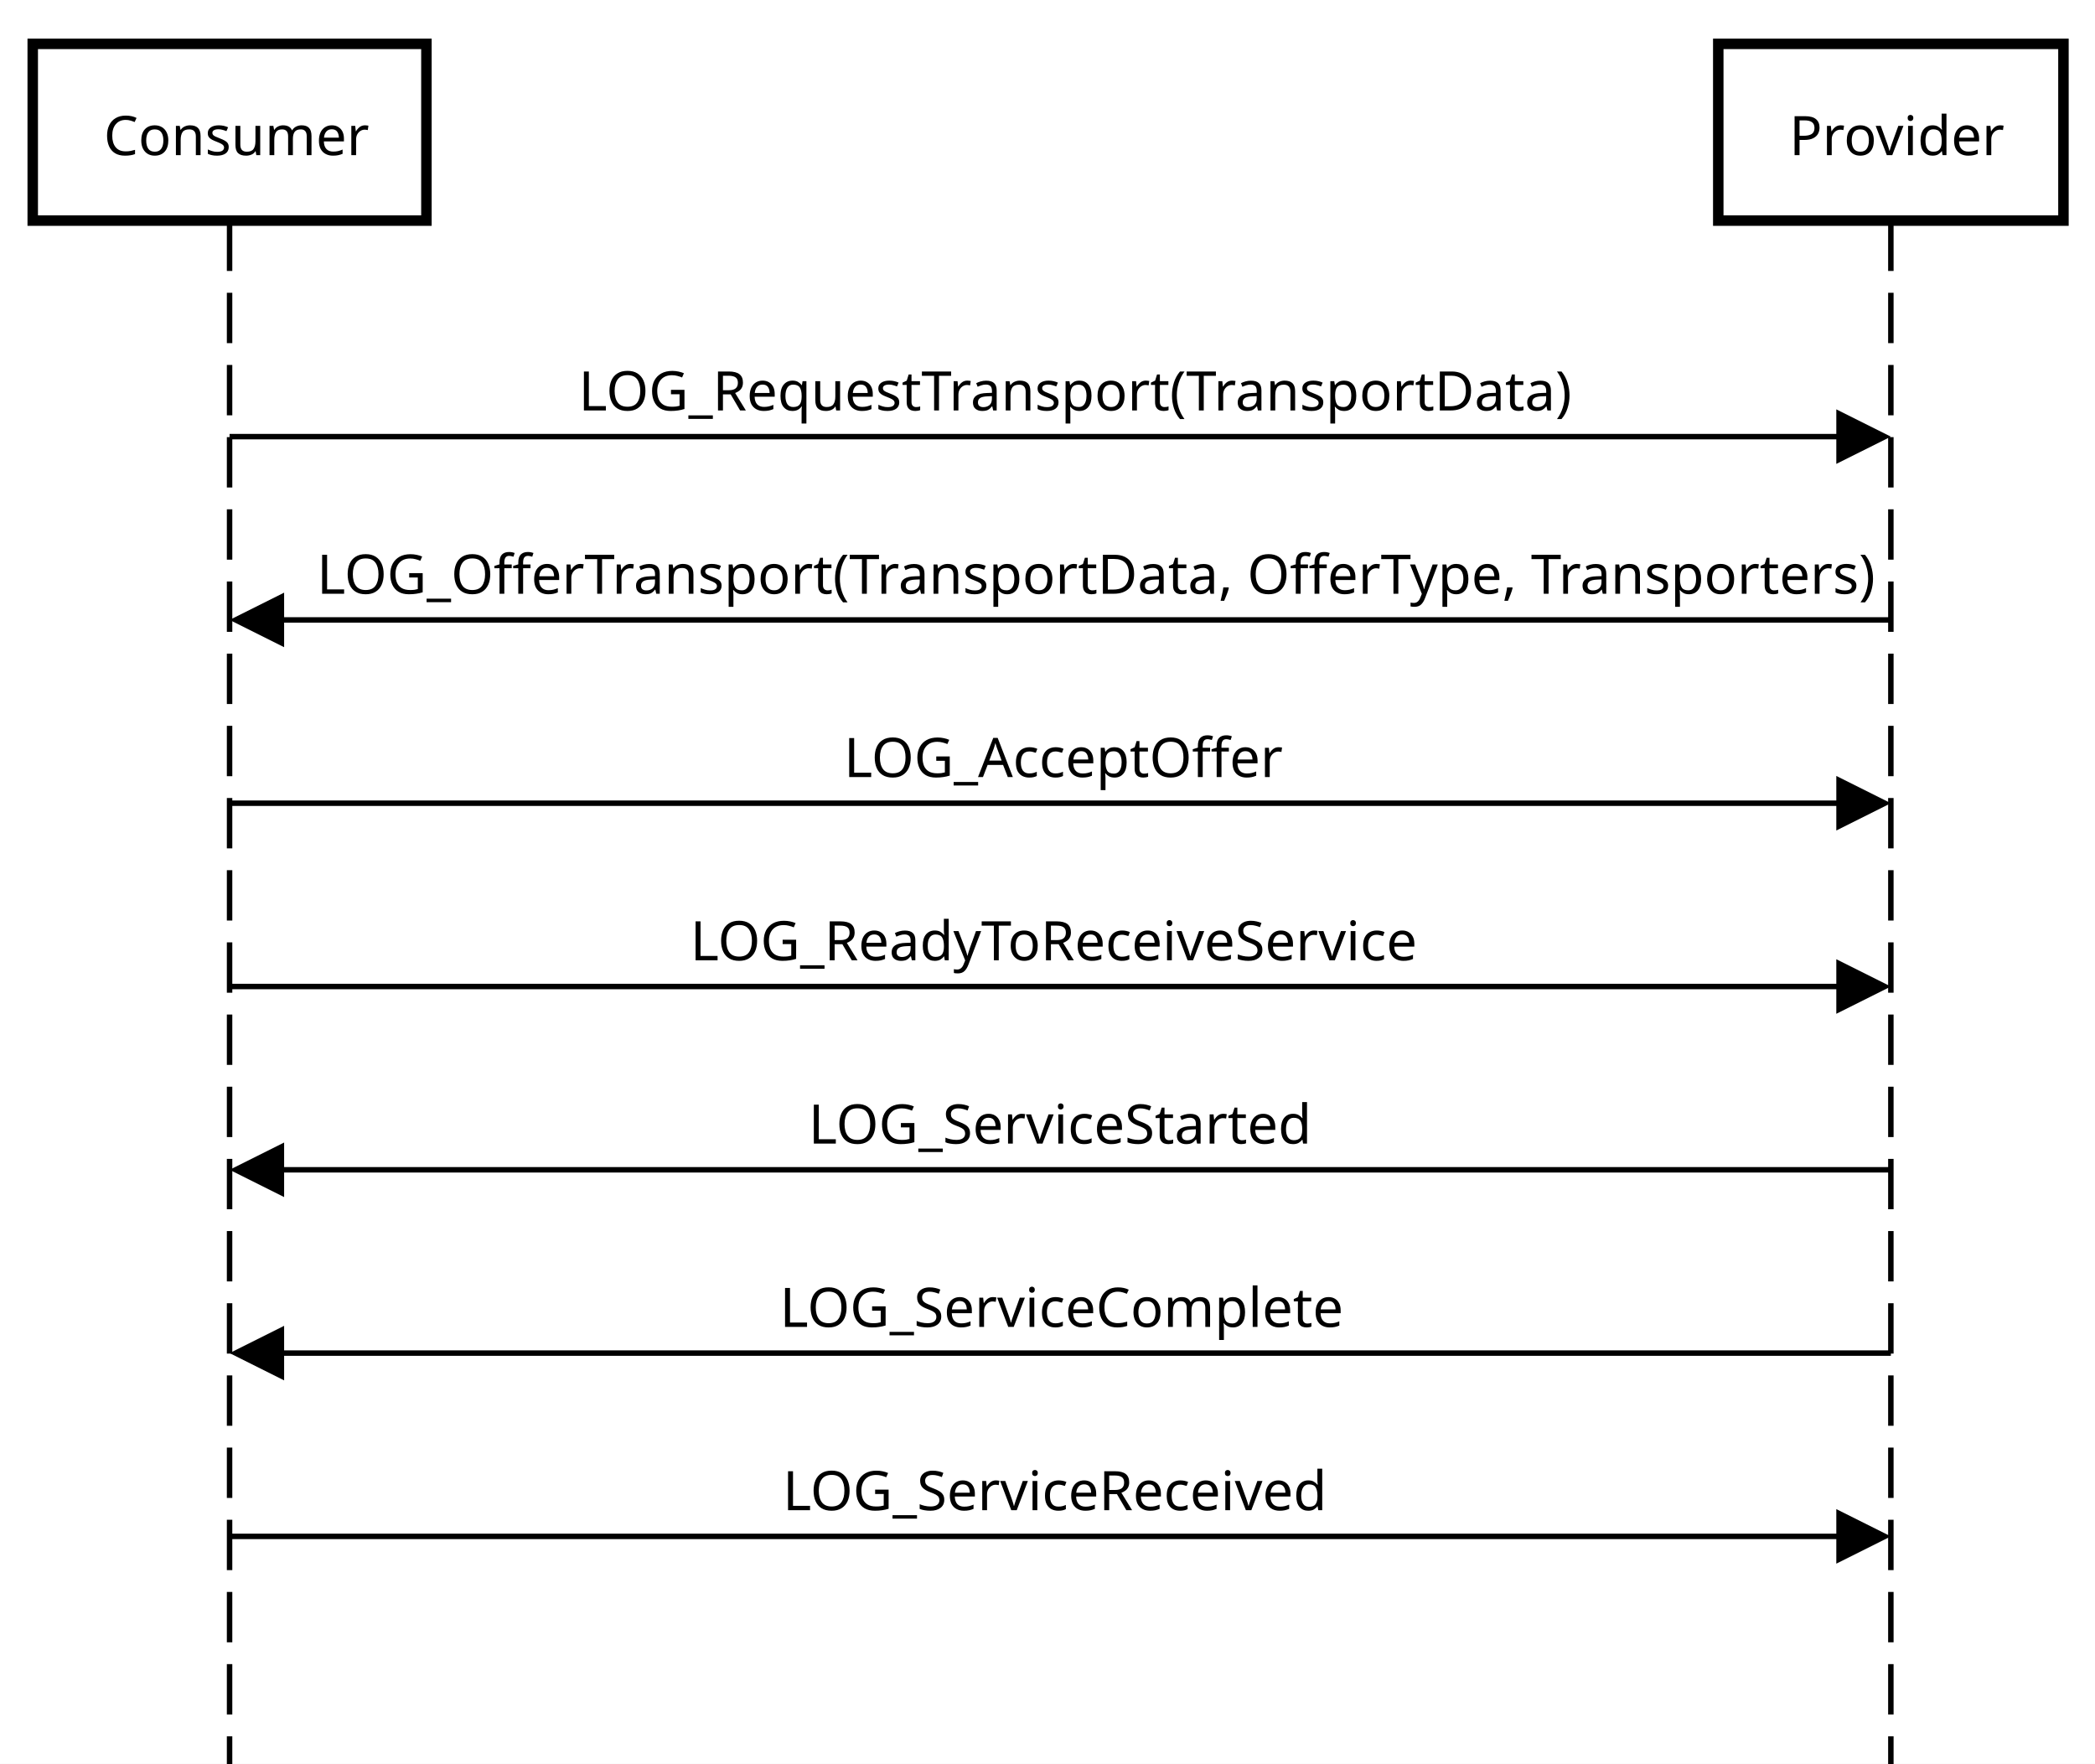
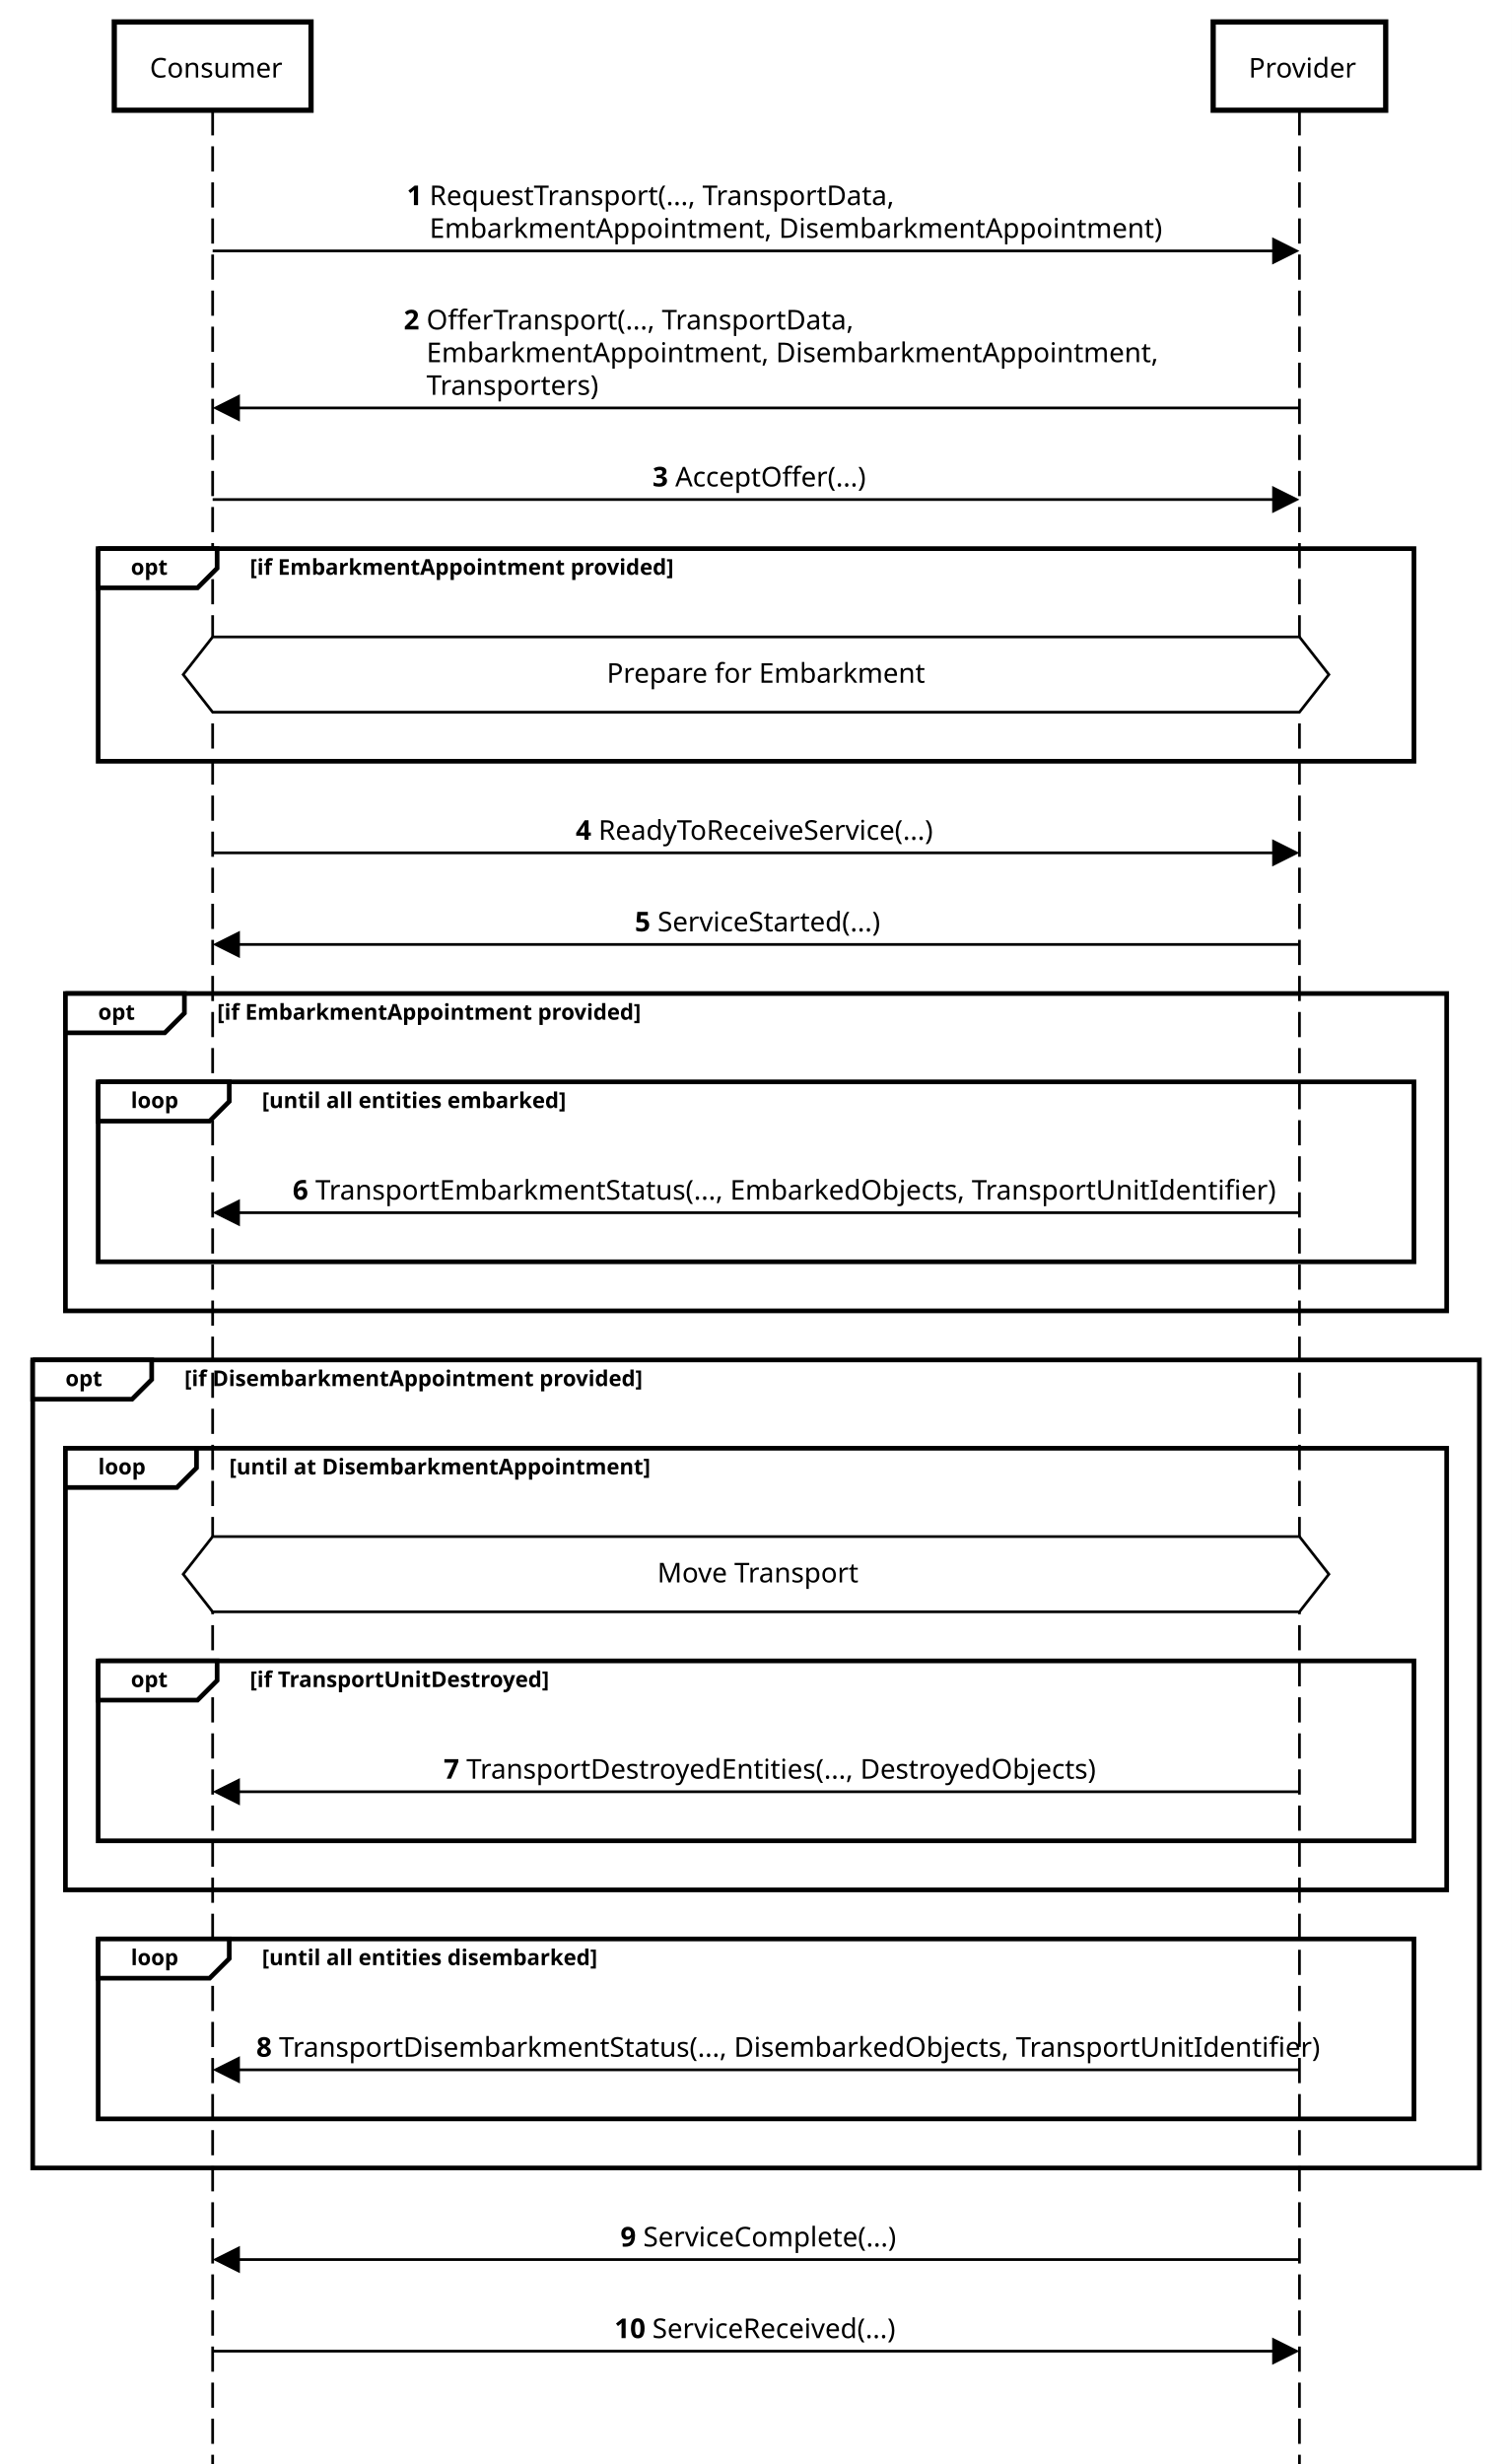
- <svg xmlns="http://www.w3.org/2000/svg" version="1.1" width="563" height="474">
+ <svg xmlns="http://www.w3.org/2000/svg" version="1.1" width="813" height="1325">
  <defs />
  <g>
    <g />
    <g />
    <g />
    <g />
    <g />
    <g />
    <g />
-     <g>
-       <rect fill="white" stroke="none" x="0" y="0" width="563" height="474" />
-     </g>
-     <g />
-     <g>
-       <path fill="none" stroke="black" paint-order="fill stroke markers" d=" M 61.695 59.284 L 61.695 474.45" stroke-miterlimit="10" stroke-width="1.466" stroke-dasharray="13.532,5.864" />
-       <path fill="none" stroke="black" paint-order="fill stroke markers" d=" M 508.141 59.284 L 508.141 474.45" stroke-miterlimit="10" stroke-width="1.466" stroke-dasharray="13.532,5.864" />
+     <g />
+     <g />
+     <g />
+     <g />
+     <g />
+     <g />
+     <g />
+     <g />
+     <g />
+     <g />
+     <g />
+     <g />
+     <g />
+     <g />
+     <g />
+     <g />
+     <g />
+     <g />
+     <g>
+       <rect fill="white" stroke="none" x="0" y="0" width="813" height="1325" />
+     </g>
+     <g />
+     <g>
+       <path fill="none" stroke="black" paint-order="fill stroke markers" d=" M 114.346 59.284 L 114.346 1325.891" stroke-miterlimit="10" stroke-width="1.466" stroke-dasharray="13.532,5.864" />
+       <path fill="none" stroke="black" paint-order="fill stroke markers" d=" M 698.724 59.284 L 698.724 1325.891" stroke-miterlimit="10" stroke-width="1.466" stroke-dasharray="13.532,5.864" />
    </g>
    <g>
      <path fill="none" stroke="none" />
      <g>
-         <path fill="white" stroke="black" paint-order="fill stroke markers" d=" M 8.796 11.786 L 114.593 11.786 L 114.593 59.284 L 8.796 59.284 L 8.796 11.786 Z" stroke-miterlimit="10" stroke-width="2.815" stroke-dasharray="" />
-       </g>
-       <g>
-         <g />
-         <text fill="black" stroke="none" font-family="sans-serif" font-size="11pt" font-style="normal" font-weight="normal" text-decoration="normal" x="27.883" y="41.692" text-anchor="start" dominant-baseline="alphabetic">Consumer</text>
+         <path fill="white" stroke="black" paint-order="fill stroke markers" d=" M 61.448 11.786 L 167.245 11.786 L 167.245 59.284 L 61.448 59.284 L 61.448 11.786 Z" stroke-miterlimit="10" stroke-width="2.815" stroke-dasharray="" />
+       </g>
+       <g>
+         <g />
+         <text fill="black" stroke="none" font-family="sans-serif" font-size="11pt" font-style="normal" font-weight="normal" text-decoration="normal" x="80.535" y="41.692" text-anchor="start" dominant-baseline="alphabetic">Consumer</text>
      </g>
      <path fill="none" stroke="none" />
      <g>
-         <path fill="white" stroke="black" paint-order="fill stroke markers" d=" M 461.759 11.786 L 554.522 11.786 L 554.522 59.284 L 461.759 59.284 L 461.759 11.786 Z" stroke-miterlimit="10" stroke-width="2.815" stroke-dasharray="" />
-       </g>
-       <g>
-         <g />
-         <text fill="black" stroke="none" font-family="sans-serif" font-size="11pt" font-style="normal" font-weight="normal" text-decoration="normal" x="480.846" y="41.692" text-anchor="start" dominant-baseline="alphabetic">Provider</text>
-       </g>
-     </g>
-     <g>
-       <g>
-         <g>
-           <rect fill="white" stroke="none" x="152.859" y="94.468" width="264.118" height="22.869" />
-         </g>
-         <text fill="black" stroke="none" font-family="sans-serif" font-size="11pt" font-style="normal" font-weight="normal" text-decoration="normal" x="155.497" y="110.3" text-anchor="start" dominant-baseline="alphabetic">LOG_RequestTransport(TransportData)</text>
-       </g>
-       <g>
-         <path fill="none" stroke="black" paint-order="fill stroke markers" d=" M 61.695 117.337 L 505.209 117.337" stroke-miterlimit="10" stroke-width="1.466" stroke-dasharray="" />
-         <g transform="translate(508.1406,117.337) translate(-508.1406,-117.337)">
-           <path fill="black" stroke="none" paint-order="stroke fill markers" d=" M 493.481 110.007 L 508.141 117.337 L 493.481 124.667 Z" />
-         </g>
-       </g>
-       <g>
-         <g>
-           <rect fill="white" stroke="none" x="82.512" y="143.725" width="404.812" height="22.869" />
-         </g>
-         <text fill="black" stroke="none" font-family="sans-serif" font-size="11pt" font-style="normal" font-weight="normal" text-decoration="normal" x="85.15" y="159.557" text-anchor="start" dominant-baseline="alphabetic">LOG_OfferTransport(TransportData, OfferType, Transporters)</text>
-       </g>
-       <g>
-         <path fill="none" stroke="black" paint-order="fill stroke markers" d=" M 508.141 166.594 L 64.627 166.594" stroke-miterlimit="10" stroke-width="1.466" stroke-dasharray="" />
-         <g transform="translate(61.69466,166.5939) translate(-61.69466,-166.5939)">
-           <path fill="black" stroke="none" paint-order="stroke fill markers" d=" M 76.354 159.264 L 61.695 166.594 L 76.354 173.924 Z" />
-         </g>
-       </g>
-       <g>
-         <g>
-           <rect fill="white" stroke="none" x="224.151" y="192.982" width="121.534" height="22.869" />
-         </g>
-         <text fill="black" stroke="none" font-family="sans-serif" font-size="11pt" font-style="normal" font-weight="normal" text-decoration="normal" x="226.79" y="208.814" text-anchor="start" dominant-baseline="alphabetic">LOG_AcceptOffer</text>
-       </g>
-       <g>
-         <path fill="none" stroke="black" paint-order="fill stroke markers" d=" M 61.695 215.851 L 505.209 215.851" stroke-miterlimit="10" stroke-width="1.466" stroke-dasharray="" />
-         <g transform="translate(508.1406,215.8509) translate(-508.1406,-215.8509)">
-           <path fill="black" stroke="none" paint-order="stroke fill markers" d=" M 493.481 208.521 L 508.141 215.851 L 493.481 223.181 Z" />
-         </g>
-       </g>
-       <g>
-         <g>
-           <rect fill="white" stroke="none" x="182.869" y="242.238" width="204.096" height="22.869" />
-         </g>
-         <text fill="black" stroke="none" font-family="sans-serif" font-size="11pt" font-style="normal" font-weight="normal" text-decoration="normal" x="185.508" y="258.071" text-anchor="start" dominant-baseline="alphabetic">LOG_ReadyToReceiveService</text>
-       </g>
-       <g>
-         <path fill="none" stroke="black" paint-order="fill stroke markers" d=" M 61.695 265.108 L 505.209 265.108" stroke-miterlimit="10" stroke-width="1.466" stroke-dasharray="" />
-         <g transform="translate(508.1406,265.1078) translate(-508.1406,-265.1078)">
-           <path fill="black" stroke="none" paint-order="stroke fill markers" d=" M 493.481 257.778 L 508.141 265.108 L 493.481 272.438 Z" />
-         </g>
-       </g>
-       <g>
-         <g>
-           <rect fill="white" stroke="none" x="214.648" y="291.495" width="140.539" height="22.869" />
-         </g>
-         <text fill="black" stroke="none" font-family="sans-serif" font-size="11pt" font-style="normal" font-weight="normal" text-decoration="normal" x="217.287" y="307.328" text-anchor="start" dominant-baseline="alphabetic">LOG_ServiceStarted</text>
-       </g>
-       <g>
-         <path fill="none" stroke="black" paint-order="fill stroke markers" d=" M 508.141 314.365 L 64.627 314.365" stroke-miterlimit="10" stroke-width="1.466" stroke-dasharray="" />
-         <g transform="translate(61.69466,314.3647) translate(-61.69466,-314.3647)">
-           <path fill="black" stroke="none" paint-order="stroke fill markers" d=" M 76.354 307.035 L 61.695 314.365 L 76.354 321.695 Z" />
-         </g>
-       </g>
-       <g>
-         <g>
-           <rect fill="white" stroke="none" x="206.91" y="340.752" width="156.015" height="22.869" />
-         </g>
-         <text fill="black" stroke="none" font-family="sans-serif" font-size="11pt" font-style="normal" font-weight="normal" text-decoration="normal" x="209.549" y="356.585" text-anchor="start" dominant-baseline="alphabetic">LOG_ServiceComplete</text>
-       </g>
-       <g>
-         <path fill="none" stroke="black" paint-order="fill stroke markers" d=" M 508.141 363.622 L 64.627 363.622" stroke-miterlimit="10" stroke-width="1.466" stroke-dasharray="" />
-         <g transform="translate(61.69466,363.6216) translate(-61.69466,-363.6216)">
-           <path fill="black" stroke="none" paint-order="stroke fill markers" d=" M 76.354 356.292 L 61.695 363.622 L 76.354 370.952 Z" />
-         </g>
-       </g>
-       <g>
-         <g>
-           <rect fill="white" stroke="none" x="207.723" y="390.009" width="154.39" height="22.869" />
-         </g>
-         <text fill="black" stroke="none" font-family="sans-serif" font-size="11pt" font-style="normal" font-weight="normal" text-decoration="normal" x="210.361" y="405.842" text-anchor="start" dominant-baseline="alphabetic">LOG_ServiceReceived</text>
-       </g>
-       <g>
-         <path fill="none" stroke="black" paint-order="fill stroke markers" d=" M 61.695 412.879 L 505.209 412.879" stroke-miterlimit="10" stroke-width="1.466" stroke-dasharray="" />
-         <g transform="translate(508.1406,412.8785) translate(-508.1406,-412.8785)">
-           <path fill="black" stroke="none" paint-order="stroke fill markers" d=" M 493.481 405.549 L 508.141 412.879 L 493.481 420.208 Z" />
-         </g>
+         <path fill="white" stroke="black" paint-order="fill stroke markers" d=" M 652.342 11.786 L 745.105 11.786 L 745.105 59.284 L 652.342 59.284 L 652.342 11.786 Z" stroke-miterlimit="10" stroke-width="2.815" stroke-dasharray="" />
+       </g>
+       <g>
+         <g />
+         <text fill="black" stroke="none" font-family="sans-serif" font-size="11pt" font-style="normal" font-weight="normal" text-decoration="normal" x="671.429" y="41.692" text-anchor="start" dominant-baseline="alphabetic">Provider</text>
+       </g>
+     </g>
+     <g>
+       <g>
+         <g>
+           <rect fill="white" stroke="none" x="216.083" y="94.468" width="260.861" height="22.869" />
+         </g>
+         <g>
+           <rect fill="white" stroke="none" x="228.309" y="112.059" width="368.678" height="22.869" />
+         </g>
+         <text fill="black" stroke="none" font-family="sans-serif" font-size="11pt" font-style="normal" font-weight="normal" text-decoration="normal" x="230.948" y="110.3" text-anchor="start" dominant-baseline="alphabetic">RequestTransport(..., TransportData, </text>
+         <g>
+           <text fill="black" stroke="none" font-family="sans-serif" font-size="11pt" font-style="normal" font-weight="bold" text-decoration="normal" x="218.722" y="110.3" text-anchor="start" dominant-baseline="alphabetic">1 </text>
+         </g>
+         <text fill="black" stroke="none" font-family="sans-serif" font-size="11pt" font-style="normal" font-weight="normal" text-decoration="normal" x="230.948" y="127.892" text-anchor="start" dominant-baseline="alphabetic">EmbarkmentAppointment, DisembarkmentAppointment)</text>
+       </g>
+       <g>
+         <path fill="none" stroke="black" paint-order="fill stroke markers" d=" M 114.346 134.929 L 695.792 134.929" stroke-miterlimit="10" stroke-width="1.466" stroke-dasharray="" />
+         <g transform="translate(698.7236,134.9288) translate(-698.7236,-134.9288)">
+           <path fill="black" stroke="none" paint-order="stroke fill markers" d=" M 684.064 127.599 L 698.724 134.929 L 684.064 142.259 Z" />
+         </g>
+       </g>
+       <g>
+         <g>
+           <rect fill="white" stroke="none" x="214.451" y="161.316" width="238.585" height="22.869" />
+         </g>
+         <g>
+           <rect fill="white" stroke="none" x="226.677" y="178.908" width="371.942" height="22.869" />
+         </g>
+         <g>
+           <rect fill="white" stroke="none" x="226.677" y="196.5" width="92.722" height="22.869" />
+         </g>
+         <text fill="black" stroke="none" font-family="sans-serif" font-size="11pt" font-style="normal" font-weight="normal" text-decoration="normal" x="229.316" y="177.149" text-anchor="start" dominant-baseline="alphabetic">OfferTransport(..., TransportData, </text>
+         <g>
+           <text fill="black" stroke="none" font-family="sans-serif" font-size="11pt" font-style="normal" font-weight="bold" text-decoration="normal" x="217.09" y="177.149" text-anchor="start" dominant-baseline="alphabetic">2 </text>
+         </g>
+         <text fill="black" stroke="none" font-family="sans-serif" font-size="11pt" font-style="normal" font-weight="normal" text-decoration="normal" x="229.316" y="194.741" text-anchor="start" dominant-baseline="alphabetic">EmbarkmentAppointment, DisembarkmentAppointment, </text>
+         <text fill="black" stroke="none" font-family="sans-serif" font-size="11pt" font-style="normal" font-weight="normal" text-decoration="normal" x="229.316" y="212.333" text-anchor="start" dominant-baseline="alphabetic">Transporters)</text>
+       </g>
+       <g>
+         <path fill="none" stroke="black" paint-order="fill stroke markers" d=" M 698.724 219.369 L 117.278 219.369" stroke-miterlimit="10" stroke-width="1.466" stroke-dasharray="" />
+         <g transform="translate(114.3464,219.3692) translate(-114.3464,-219.3692)">
+           <path fill="black" stroke="none" paint-order="stroke fill markers" d=" M 129.006 212.039 L 114.346 219.369 L 129.006 226.699 Z" />
+         </g>
+       </g>
+       <g>
+         <g>
+           <rect fill="white" stroke="none" x="348.22" y="245.757" width="116.63" height="22.869" />
+         </g>
+         <text fill="black" stroke="none" font-family="sans-serif" font-size="11pt" font-style="normal" font-weight="normal" text-decoration="normal" x="363.085" y="261.589" text-anchor="start" dominant-baseline="alphabetic">AcceptOffer(...)</text>
+         <g>
+           <text fill="black" stroke="none" font-family="sans-serif" font-size="11pt" font-style="normal" font-weight="bold" text-decoration="normal" x="350.859" y="261.589" text-anchor="start" dominant-baseline="alphabetic">3 </text>
+         </g>
+       </g>
+       <g>
+         <path fill="none" stroke="black" paint-order="fill stroke markers" d=" M 114.346 268.626 L 695.792 268.626" stroke-miterlimit="10" stroke-width="1.466" stroke-dasharray="" />
+         <g transform="translate(698.7236,268.6261) translate(-698.7236,-268.6261)">
+           <path fill="black" stroke="none" paint-order="stroke fill markers" d=" M 684.064 261.296 L 698.724 268.626 L 684.064 275.956 Z" />
+         </g>
+       </g>
+       <path fill="white" stroke="black" paint-order="fill stroke markers" d=" M 114.346 342.512 L 698.724 342.512 L 714.556 362.742 L 698.724 382.973 L 114.346 382.973 L 98.514 362.742 L 114.346 342.512" stroke-miterlimit="10" stroke-width="1.466" stroke-dasharray="" />
+       <g>
+         <text fill="black" stroke="none" font-family="sans-serif" font-size="11pt" font-style="normal" font-weight="normal" text-decoration="normal" x="326.281" y="367.14" text-anchor="start" dominant-baseline="alphabetic">Prepare for Embarkment</text>
+       </g>
+       <g>
+         <g>
+           <rect fill="white" stroke="none" x="306.939" y="435.748" width="199.193" height="22.869" />
+         </g>
+         <text fill="black" stroke="none" font-family="sans-serif" font-size="11pt" font-style="normal" font-weight="normal" text-decoration="normal" x="321.803" y="451.58" text-anchor="start" dominant-baseline="alphabetic">ReadyToReceiveService(...)</text>
+         <g>
+           <text fill="black" stroke="none" font-family="sans-serif" font-size="11pt" font-style="normal" font-weight="bold" text-decoration="normal" x="309.577" y="451.58" text-anchor="start" dominant-baseline="alphabetic">4 </text>
+         </g>
+       </g>
+       <g>
+         <path fill="none" stroke="black" paint-order="fill stroke markers" d=" M 114.346 458.617 L 695.792 458.617" stroke-miterlimit="10" stroke-width="1.466" stroke-dasharray="" />
+         <g transform="translate(698.7236,458.6171) translate(-698.7236,-458.6171)">
+           <path fill="black" stroke="none" paint-order="stroke fill markers" d=" M 684.064 451.287 L 698.724 458.617 L 684.064 465.947 Z" />
+         </g>
+       </g>
+       <g>
+         <g>
+           <rect fill="white" stroke="none" x="338.717" y="485.005" width="135.635" height="22.869" />
+         </g>
+         <text fill="black" stroke="none" font-family="sans-serif" font-size="11pt" font-style="normal" font-weight="normal" text-decoration="normal" x="353.582" y="500.837" text-anchor="start" dominant-baseline="alphabetic">ServiceStarted(...)</text>
+         <g>
+           <text fill="black" stroke="none" font-family="sans-serif" font-size="11pt" font-style="normal" font-weight="bold" text-decoration="normal" x="341.356" y="500.837" text-anchor="start" dominant-baseline="alphabetic">5 </text>
+         </g>
+       </g>
+       <g>
+         <path fill="none" stroke="black" paint-order="fill stroke markers" d=" M 698.724 507.874 L 117.278 507.874" stroke-miterlimit="10" stroke-width="1.466" stroke-dasharray="" />
+         <g transform="translate(114.3464,507.874) translate(-114.3464,-507.874)">
+           <path fill="black" stroke="none" paint-order="stroke fill markers" d=" M 129.006 500.544 L 114.346 507.874 L 129.006 515.204 Z" />
+         </g>
+       </g>
+       <g>
+         <g>
+           <rect fill="white" stroke="none" x="154.712" y="629.257" width="503.645" height="22.869" />
+         </g>
+         <text fill="black" stroke="none" font-family="sans-serif" font-size="11pt" font-style="normal" font-weight="normal" text-decoration="normal" x="169.577" y="645.09" text-anchor="start" dominant-baseline="alphabetic">TransportEmbarkmentStatus(..., EmbarkedObjects, TransportUnitIdentifier)</text>
+         <g>
+           <text fill="black" stroke="none" font-family="sans-serif" font-size="11pt" font-style="normal" font-weight="bold" text-decoration="normal" x="157.351" y="645.09" text-anchor="start" dominant-baseline="alphabetic">6 </text>
+         </g>
+       </g>
+       <g>
+         <path fill="none" stroke="black" paint-order="fill stroke markers" d=" M 698.724 652.126 L 117.278 652.126" stroke-miterlimit="10" stroke-width="1.466" stroke-dasharray="" />
+         <g transform="translate(114.3464,652.1264) translate(-114.3464,-652.1264)">
+           <path fill="black" stroke="none" paint-order="stroke fill markers" d=" M 129.006 644.797 L 114.346 652.126 L 129.006 659.456 Z" />
+         </g>
+       </g>
+       <path fill="white" stroke="black" paint-order="fill stroke markers" d=" M 114.346 826.285 L 698.724 826.285 L 714.556 846.515 L 698.724 866.746 L 114.346 866.746 L 98.514 846.515 L 114.346 826.285" stroke-miterlimit="10" stroke-width="1.466" stroke-dasharray="" />
+       <g>
+         <text fill="black" stroke="none" font-family="sans-serif" font-size="11pt" font-style="normal" font-weight="normal" text-decoration="normal" x="353.439" y="850.913" text-anchor="start" dominant-baseline="alphabetic">Move Transport </text>
+       </g>
+       <g>
+         <g>
+           <rect fill="white" stroke="none" x="235.919" y="940.631" width="341.233" height="22.869" />
+         </g>
+         <text fill="black" stroke="none" font-family="sans-serif" font-size="11pt" font-style="normal" font-weight="normal" text-decoration="normal" x="250.783" y="956.464" text-anchor="start" dominant-baseline="alphabetic">TransportDestroyedEntities(..., DestroyedObjects)</text>
+         <g>
+           <text fill="black" stroke="none" font-family="sans-serif" font-size="11pt" font-style="normal" font-weight="bold" text-decoration="normal" x="238.557" y="956.464" text-anchor="start" dominant-baseline="alphabetic">7 </text>
+         </g>
+       </g>
+       <g>
+         <path fill="none" stroke="black" paint-order="fill stroke markers" d=" M 698.724 963.501 L 117.278 963.501" stroke-miterlimit="10" stroke-width="1.466" stroke-dasharray="" />
+         <g transform="translate(114.3464,963.5006) translate(-114.3464,-963.5006)">
+           <path fill="black" stroke="none" paint-order="stroke fill markers" d=" M 129.006 956.171 L 114.346 963.501 L 129.006 970.83 Z" />
+         </g>
+       </g>
+       <g>
+         <g>
+           <rect fill="white" stroke="none" x="135.163" y="1090.161" width="542.743" height="22.869" />
+         </g>
+         <text fill="black" stroke="none" font-family="sans-serif" font-size="11pt" font-style="normal" font-weight="normal" text-decoration="normal" x="150.028" y="1105.994" text-anchor="start" dominant-baseline="alphabetic">TransportDisembarkmentStatus(..., DisembarkedObjects, TransportUnitIdentifier)</text>
+         <g>
+           <text fill="black" stroke="none" font-family="sans-serif" font-size="11pt" font-style="normal" font-weight="bold" text-decoration="normal" x="137.802" y="1105.994" text-anchor="start" dominant-baseline="alphabetic">8 </text>
+         </g>
+       </g>
+       <g>
+         <path fill="none" stroke="black" paint-order="fill stroke markers" d=" M 698.724 1113.03 L 117.278 1113.03" stroke-miterlimit="10" stroke-width="1.466" stroke-dasharray="" />
+         <g transform="translate(114.3464,1113.03) translate(-114.3464,-1113.03)">
+           <path fill="black" stroke="none" paint-order="stroke fill markers" d=" M 129.006 1105.701 L 114.346 1113.03 L 129.006 1120.36 Z" />
+         </g>
+       </g>
+       <g>
+         <g>
+           <rect fill="white" stroke="none" x="330.979" y="1192.193" width="151.111" height="22.869" />
+         </g>
+         <text fill="black" stroke="none" font-family="sans-serif" font-size="11pt" font-style="normal" font-weight="normal" text-decoration="normal" x="345.844" y="1208.026" text-anchor="start" dominant-baseline="alphabetic">ServiceComplete(...)</text>
+         <g>
+           <text fill="black" stroke="none" font-family="sans-serif" font-size="11pt" font-style="normal" font-weight="bold" text-decoration="normal" x="333.618" y="1208.026" text-anchor="start" dominant-baseline="alphabetic">9 </text>
+         </g>
+       </g>
+       <g>
+         <path fill="none" stroke="black" paint-order="fill stroke markers" d=" M 698.724 1215.063 L 117.278 1215.063" stroke-miterlimit="10" stroke-width="1.466" stroke-dasharray="" />
+         <g transform="translate(114.3464,1215.063) translate(-114.3464,-1215.063)">
+           <path fill="black" stroke="none" paint-order="stroke fill markers" d=" M 129.006 1207.733 L 114.346 1215.063 L 129.006 1222.393 Z" />
+         </g>
+       </g>
+       <g>
+         <g>
+           <rect fill="white" stroke="none" x="327.715" y="1241.45" width="157.64" height="22.869" />
+         </g>
+         <text fill="black" stroke="none" font-family="sans-serif" font-size="11pt" font-style="normal" font-weight="normal" text-decoration="normal" x="350.733" y="1257.283" text-anchor="start" dominant-baseline="alphabetic">ServiceReceived(...)</text>
+         <g>
+           <text fill="black" stroke="none" font-family="sans-serif" font-size="11pt" font-style="normal" font-weight="bold" text-decoration="normal" x="330.354" y="1257.283" text-anchor="start" dominant-baseline="alphabetic">10 </text>
+         </g>
+       </g>
+       <g>
+         <path fill="none" stroke="black" paint-order="fill stroke markers" d=" M 114.346 1264.32 L 695.792 1264.32" stroke-miterlimit="10" stroke-width="1.466" stroke-dasharray="" />
+         <g transform="translate(698.7236,1264.32) translate(-698.7236,-1264.32)">
+           <path fill="black" stroke="none" paint-order="stroke fill markers" d=" M 684.064 1256.99 L 698.724 1264.32 L 684.064 1271.65 Z" />
+         </g>
+       </g>
+       <g>
+         <g />
+         <path fill="none" stroke="black" paint-order="fill stroke markers" d=" M 52.775 295.014 L 760.295 295.014 L 760.295 409.36 L 52.775 409.36 L 52.775 295.014 Z" stroke-miterlimit="10" stroke-width="2.513" stroke-dasharray="" />
+         <path fill="white" stroke="black" paint-order="fill stroke markers" d=" M 52.775 295.014 L 52.775 316.124 L 106.195 316.124 L 116.75 305.569 L 116.75 295.014 L 52.775 295.014" stroke-miterlimit="10" stroke-width="2.513" stroke-dasharray="" />
+         <text fill="black" stroke="none" font-family="sans-serif" font-size="8.8pt" font-style="normal" font-weight="bold" text-decoration="normal" x="70.367" y="309.087" text-anchor="start" dominant-baseline="alphabetic">opt</text>
+         <text fill="black" stroke="none" font-family="sans-serif" font-size="8.8pt" font-style="normal" font-weight="bold" text-decoration="normal" x="134.342" y="309.087" text-anchor="start" dominant-baseline="alphabetic">[if EmbarkmentAppointment provided]</text>
+       </g>
+       <g>
+         <g />
+         <path fill="none" stroke="black" paint-order="fill stroke markers" d=" M 35.184 534.262 L 777.887 534.262 L 777.887 704.902 L 35.184 704.902 L 35.184 534.262 Z" stroke-miterlimit="10" stroke-width="2.513" stroke-dasharray="" />
+         <path fill="white" stroke="black" paint-order="fill stroke markers" d=" M 35.184 534.262 L 35.184 555.372 L 88.603 555.372 L 99.159 544.817 L 99.159 534.262 L 35.184 534.262" stroke-miterlimit="10" stroke-width="2.513" stroke-dasharray="" />
+         <text fill="black" stroke="none" font-family="sans-serif" font-size="8.8pt" font-style="normal" font-weight="bold" text-decoration="normal" x="52.775" y="548.335" text-anchor="start" dominant-baseline="alphabetic">opt</text>
+         <text fill="black" stroke="none" font-family="sans-serif" font-size="8.8pt" font-style="normal" font-weight="bold" text-decoration="normal" x="116.75" y="548.335" text-anchor="start" dominant-baseline="alphabetic">[if EmbarkmentAppointment provided]</text>
+       </g>
+       <g>
+         <g />
+         <path fill="none" stroke="black" paint-order="fill stroke markers" d=" M 52.775 581.759 L 760.295 581.759 L 760.295 678.514 L 52.775 678.514 L 52.775 581.759 Z" stroke-miterlimit="10" stroke-width="2.513" stroke-dasharray="" />
+         <path fill="white" stroke="black" paint-order="fill stroke markers" d=" M 52.775 581.759 L 52.775 602.87 L 112.713 602.87 L 123.268 592.314 L 123.268 581.759 L 52.775 581.759" stroke-miterlimit="10" stroke-width="2.513" stroke-dasharray="" />
+         <text fill="black" stroke="none" font-family="sans-serif" font-size="8.8pt" font-style="normal" font-weight="bold" text-decoration="normal" x="70.367" y="595.833" text-anchor="start" dominant-baseline="alphabetic">loop</text>
+         <text fill="black" stroke="none" font-family="sans-serif" font-size="8.8pt" font-style="normal" font-weight="bold" text-decoration="normal" x="140.86" y="595.833" text-anchor="start" dominant-baseline="alphabetic">[until all entities embarked]</text>
+       </g>
+       <g>
+         <g />
+         <path fill="none" stroke="black" paint-order="fill stroke markers" d=" M 17.592 731.289 L 795.478 731.289 L 795.478 1165.806 L 17.592 1165.806 L 17.592 731.289 Z" stroke-miterlimit="10" stroke-width="2.513" stroke-dasharray="" />
+         <path fill="white" stroke="black" paint-order="fill stroke markers" d=" M 17.592 731.289 L 17.592 752.399 L 71.012 752.399 L 81.567 741.844 L 81.567 731.289 L 17.592 731.289" stroke-miterlimit="10" stroke-width="2.513" stroke-dasharray="" />
+         <text fill="black" stroke="none" font-family="sans-serif" font-size="8.8pt" font-style="normal" font-weight="bold" text-decoration="normal" x="35.184" y="745.363" text-anchor="start" dominant-baseline="alphabetic">opt</text>
+         <text fill="black" stroke="none" font-family="sans-serif" font-size="8.8pt" font-style="normal" font-weight="bold" text-decoration="normal" x="99.159" y="745.363" text-anchor="start" dominant-baseline="alphabetic">[if DisembarkmentAppointment provided]</text>
+       </g>
+       <g>
+         <g />
+         <path fill="none" stroke="black" paint-order="fill stroke markers" d=" M 35.184 778.787 L 777.887 778.787 L 777.887 1016.276 L 35.184 1016.276 L 35.184 778.787 Z" stroke-miterlimit="10" stroke-width="2.513" stroke-dasharray="" />
+         <path fill="white" stroke="black" paint-order="fill stroke markers" d=" M 35.184 778.787 L 35.184 799.897 L 95.121 799.897 L 105.676 789.342 L 105.676 778.787 L 35.184 778.787" stroke-miterlimit="10" stroke-width="2.513" stroke-dasharray="" />
+         <text fill="black" stroke="none" font-family="sans-serif" font-size="8.8pt" font-style="normal" font-weight="bold" text-decoration="normal" x="52.775" y="792.861" text-anchor="start" dominant-baseline="alphabetic">loop</text>
+         <text fill="black" stroke="none" font-family="sans-serif" font-size="8.8pt" font-style="normal" font-weight="bold" text-decoration="normal" x="123.268" y="792.861" text-anchor="start" dominant-baseline="alphabetic">[until at DisembarkmentAppointment]</text>
+       </g>
+       <g>
+         <g />
+         <path fill="none" stroke="black" paint-order="fill stroke markers" d=" M 52.775 893.134 L 760.295 893.134 L 760.295 989.888 L 52.775 989.888 L 52.775 893.134 Z" stroke-miterlimit="10" stroke-width="2.513" stroke-dasharray="" />
+         <path fill="white" stroke="black" paint-order="fill stroke markers" d=" M 52.775 893.134 L 52.775 914.244 L 106.195 914.244 L 116.75 903.689 L 116.75 893.134 L 52.775 893.134" stroke-miterlimit="10" stroke-width="2.513" stroke-dasharray="" />
+         <text fill="black" stroke="none" font-family="sans-serif" font-size="8.8pt" font-style="normal" font-weight="bold" text-decoration="normal" x="70.367" y="907.207" text-anchor="start" dominant-baseline="alphabetic">opt</text>
+         <text fill="black" stroke="none" font-family="sans-serif" font-size="8.8pt" font-style="normal" font-weight="bold" text-decoration="normal" x="134.342" y="907.207" text-anchor="start" dominant-baseline="alphabetic">[if TransportUnitDestroyed]</text>
+       </g>
+       <g>
+         <g />
+         <path fill="none" stroke="black" paint-order="fill stroke markers" d=" M 52.775 1042.663 L 760.295 1042.663 L 760.295 1139.418 L 52.775 1139.418 L 52.775 1042.663 Z" stroke-miterlimit="10" stroke-width="2.513" stroke-dasharray="" />
+         <path fill="white" stroke="black" paint-order="fill stroke markers" d=" M 52.775 1042.663 L 52.775 1063.774 L 112.713 1063.774 L 123.268 1053.219 L 123.268 1042.663 L 52.775 1042.663" stroke-miterlimit="10" stroke-width="2.513" stroke-dasharray="" />
+         <text fill="black" stroke="none" font-family="sans-serif" font-size="8.8pt" font-style="normal" font-weight="bold" text-decoration="normal" x="70.367" y="1056.737" text-anchor="start" dominant-baseline="alphabetic">loop</text>
+         <text fill="black" stroke="none" font-family="sans-serif" font-size="8.8pt" font-style="normal" font-weight="bold" text-decoration="normal" x="140.86" y="1056.737" text-anchor="start" dominant-baseline="alphabetic">[until all entities disembarked]</text>
      </g>
    </g>
    <g />
    <g />
  </g>
</svg>
